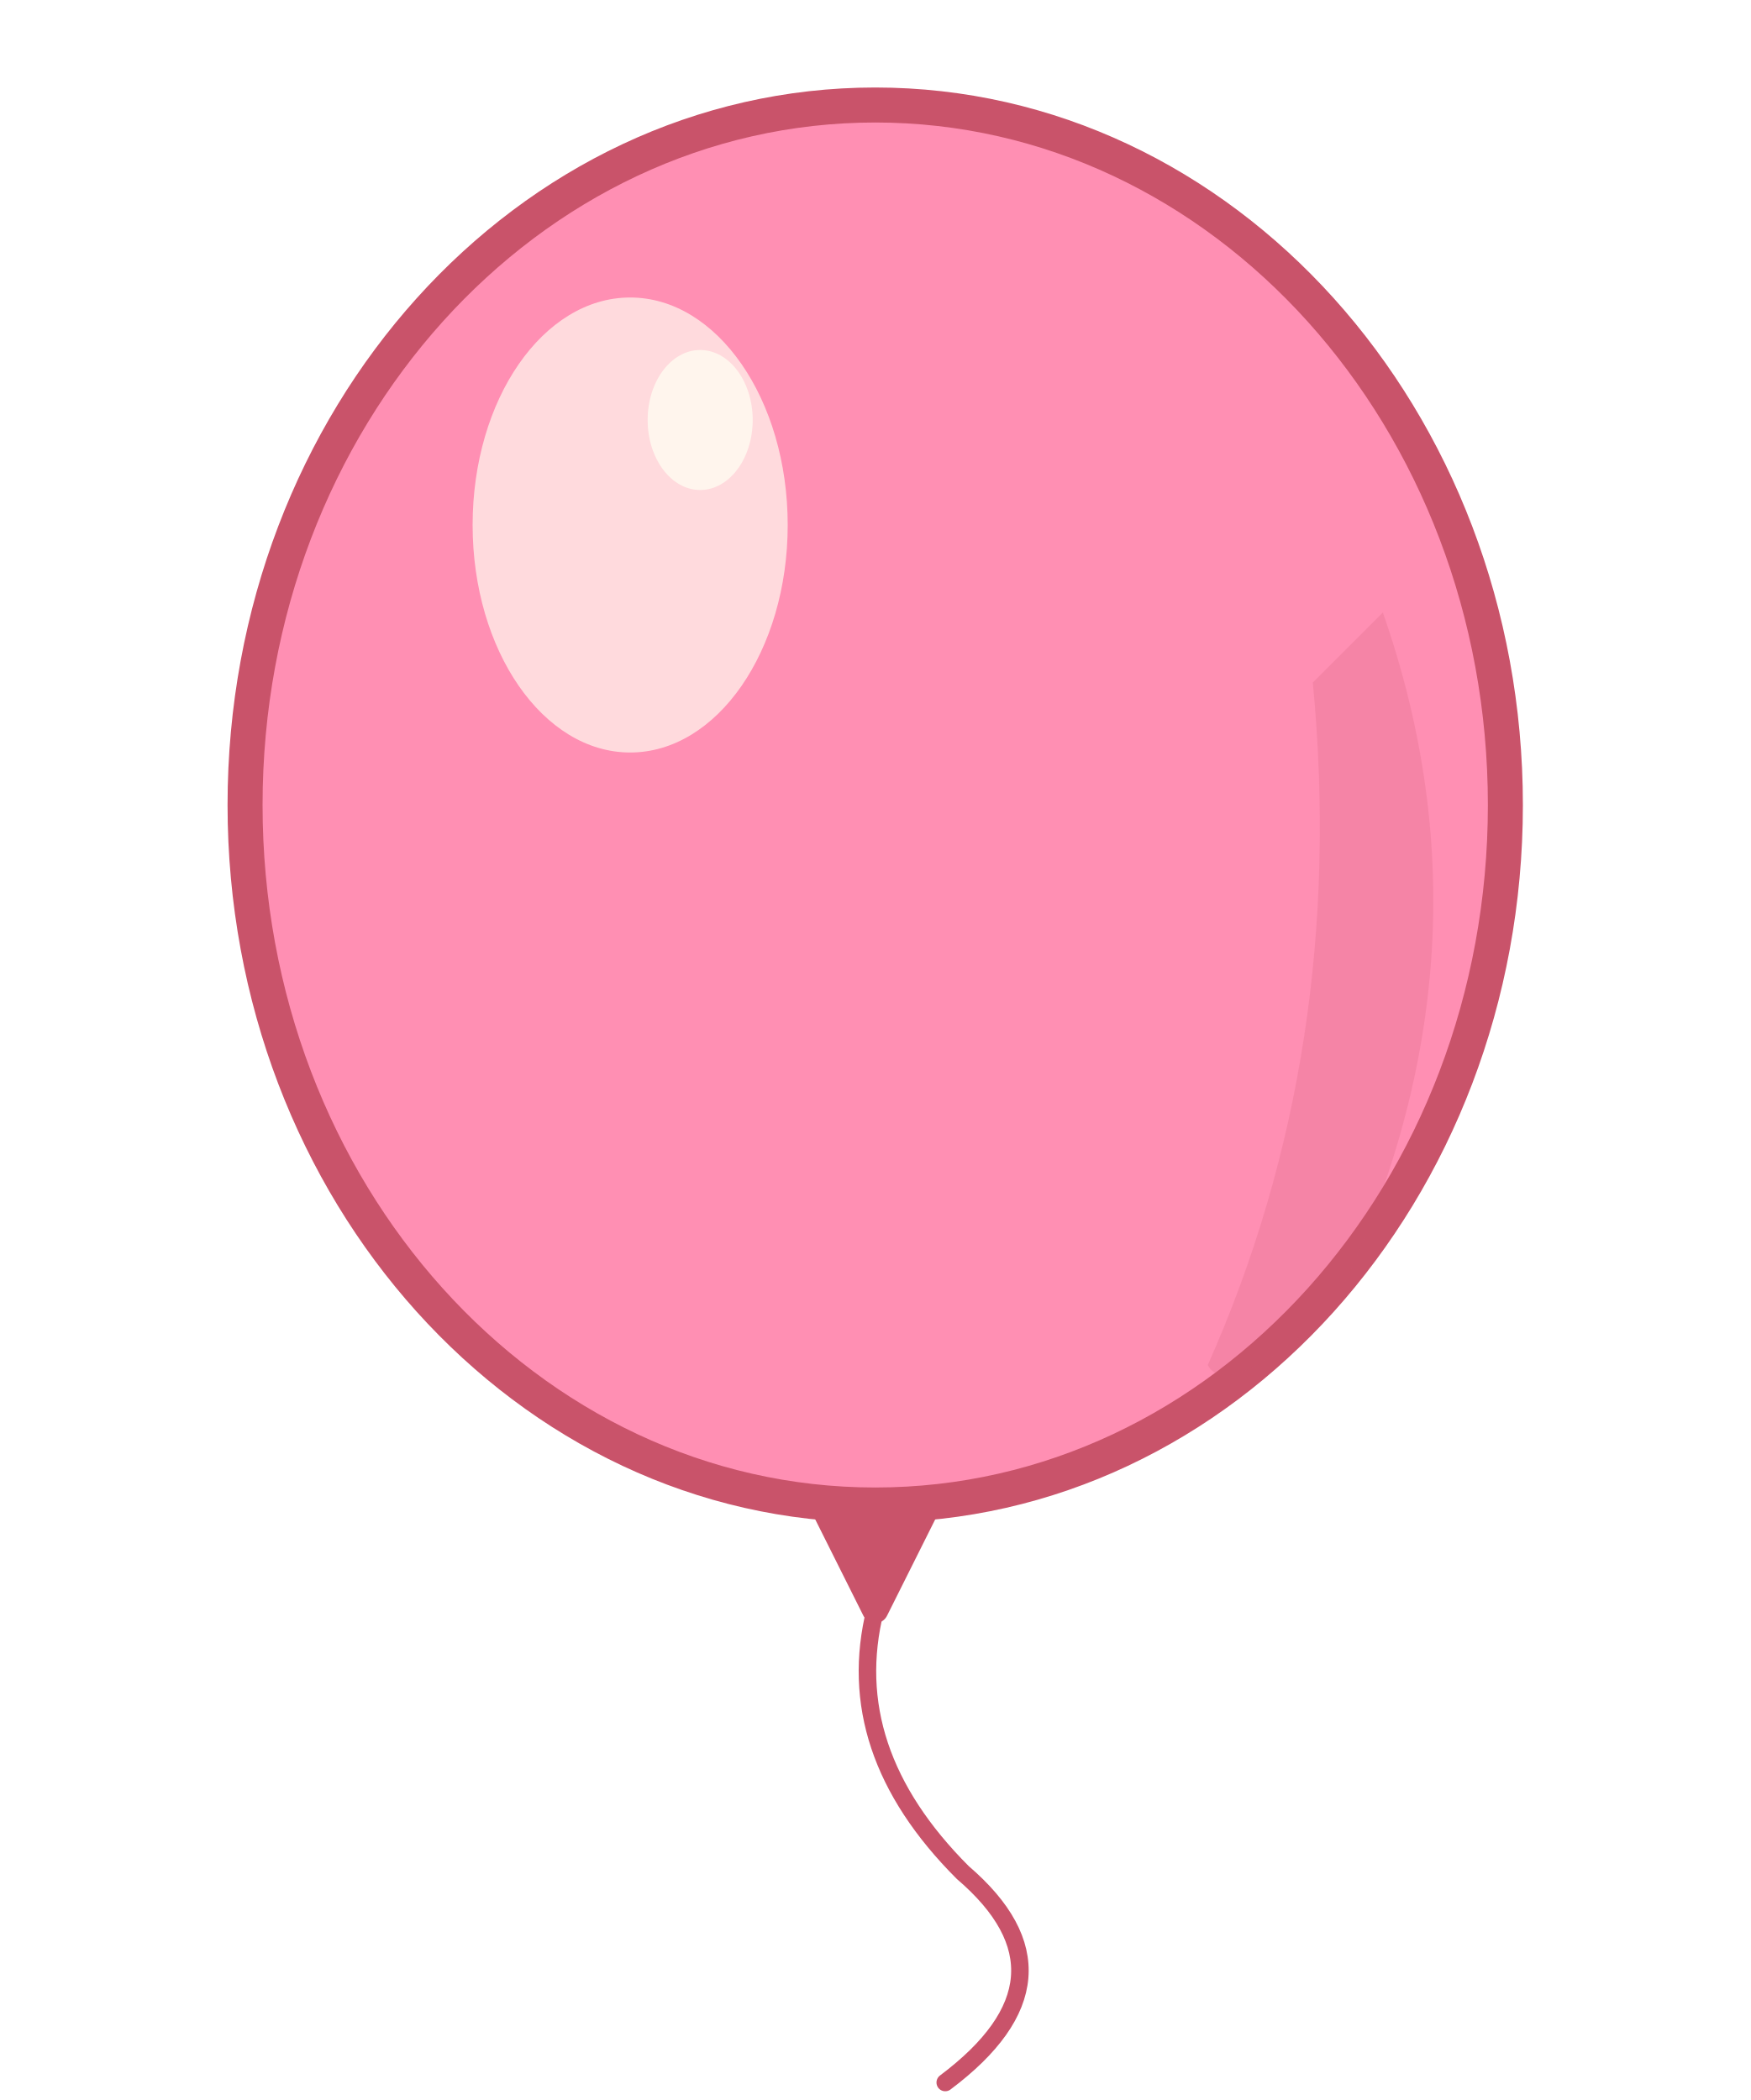
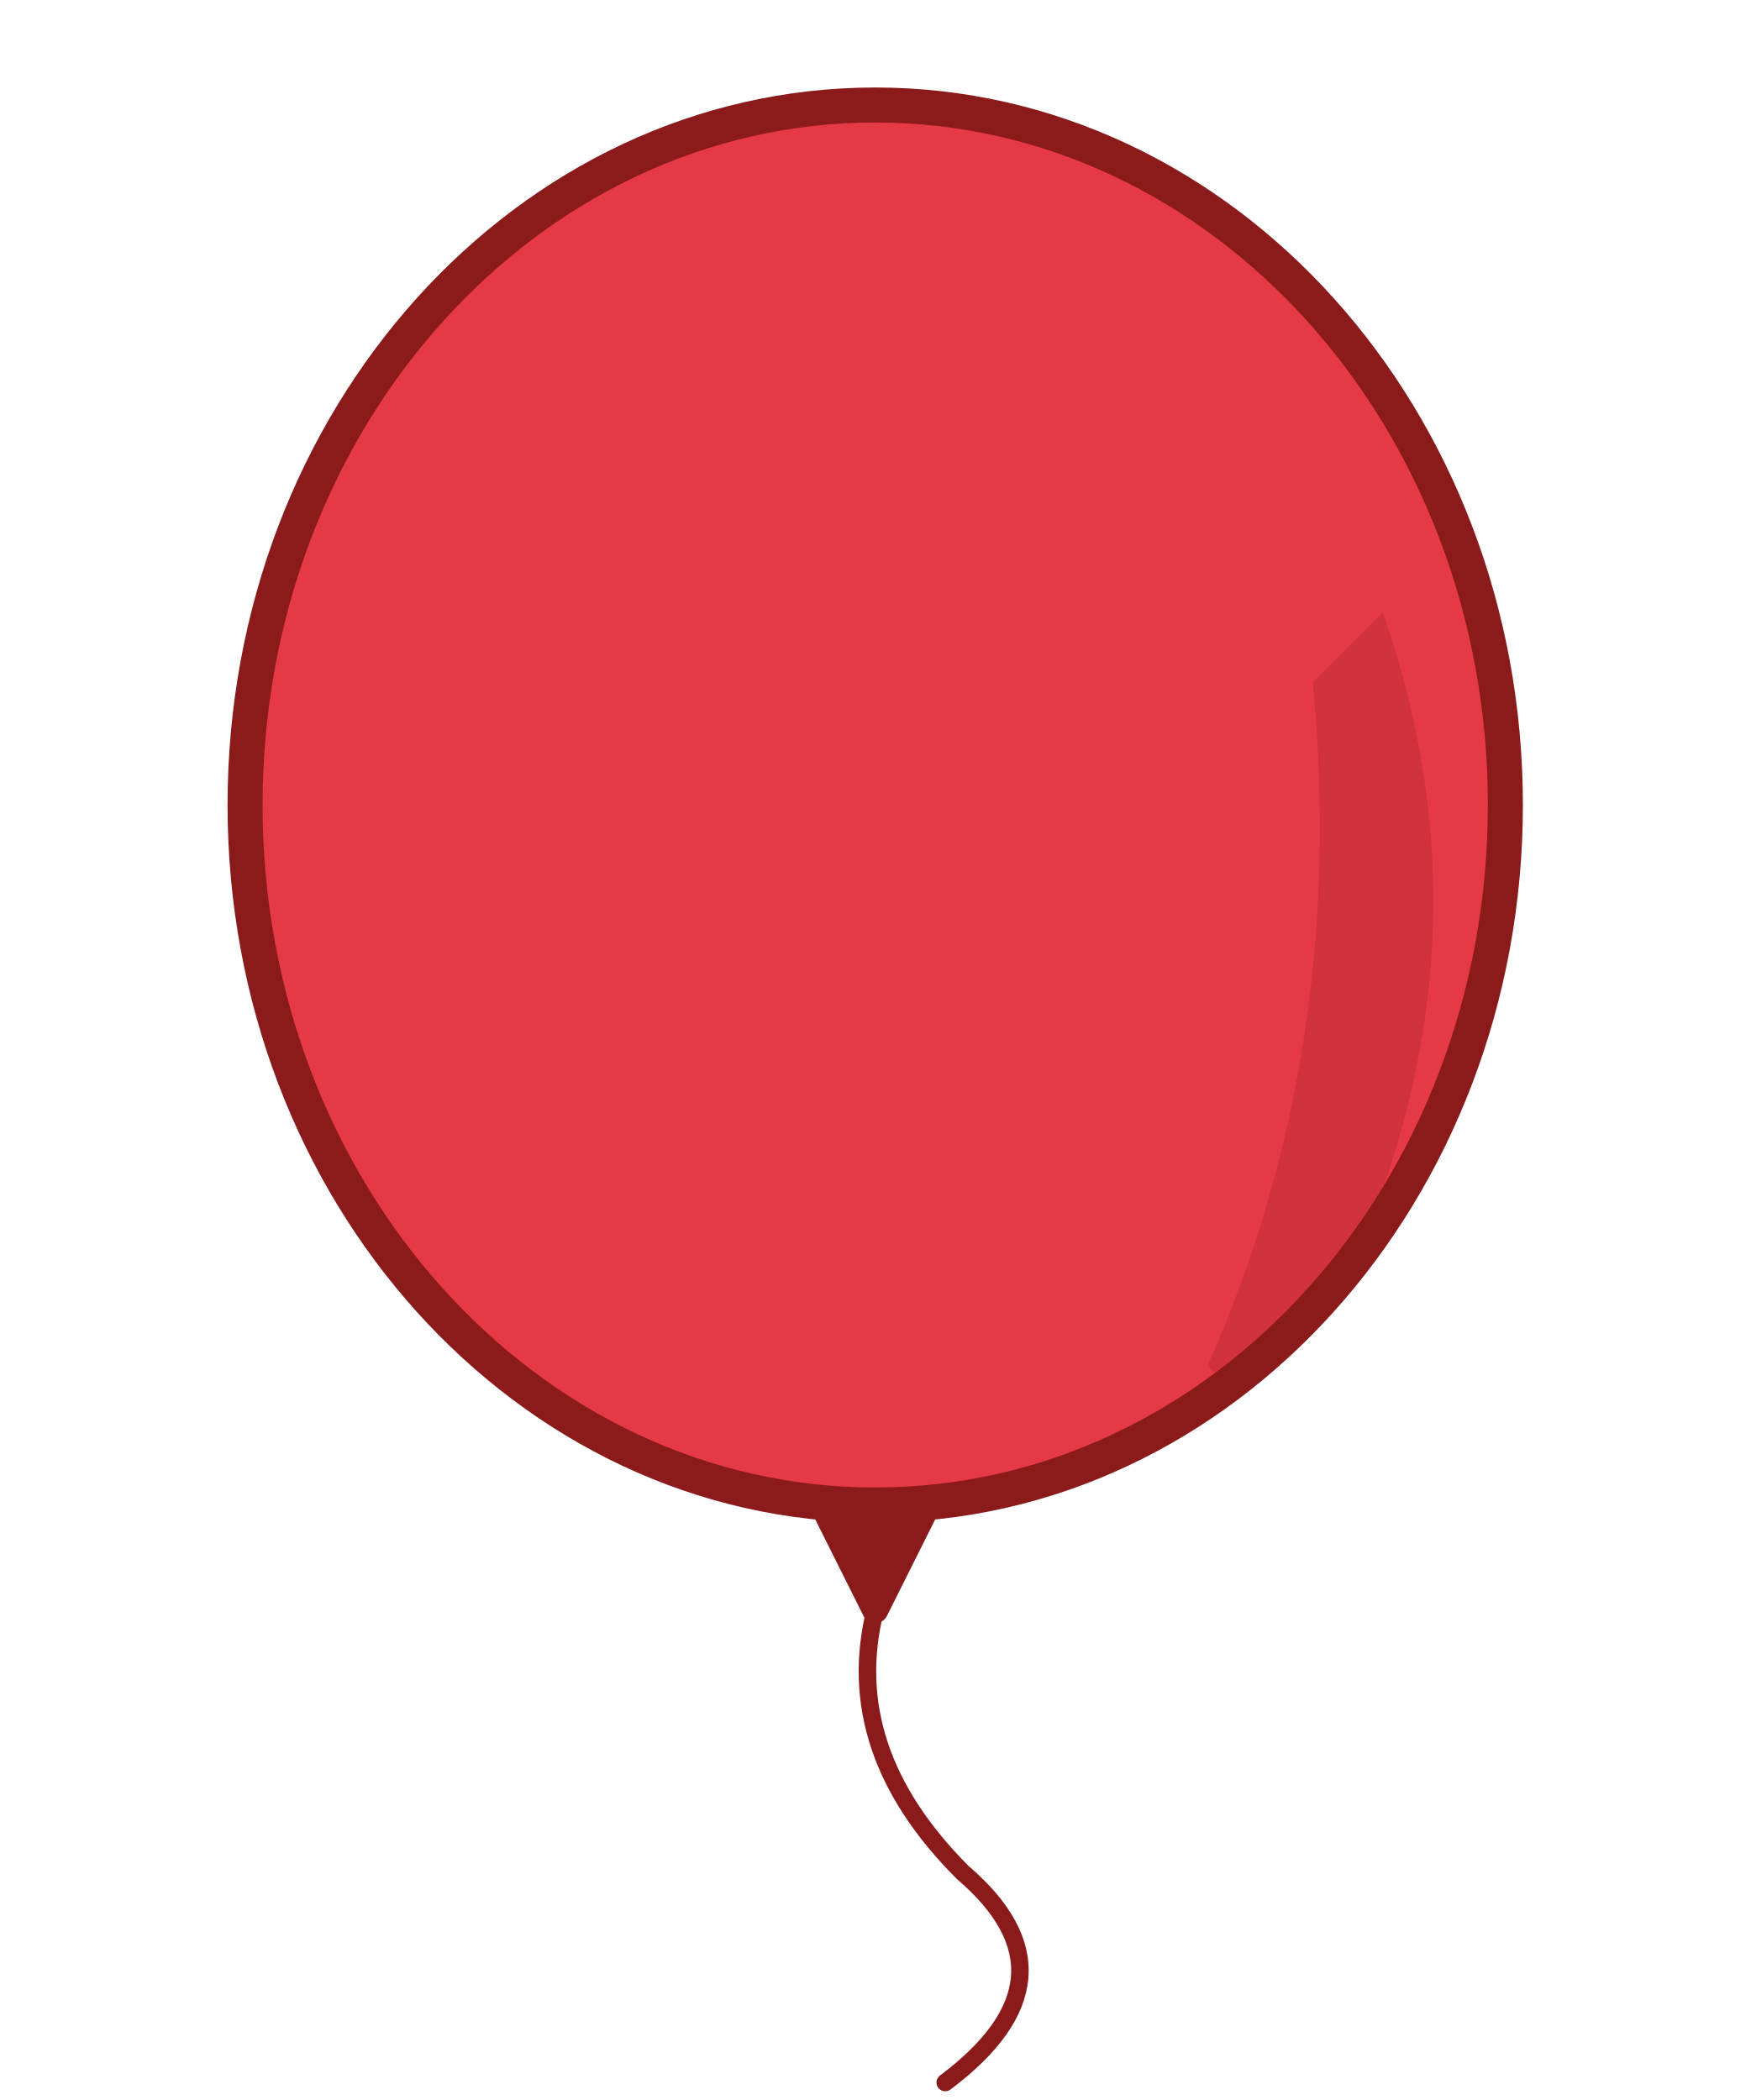
<svg xmlns="http://www.w3.org/2000/svg" width="200" height="240" viewBox="0 0 200 240">
-   <path d="M 100 184 Q 96 200 110 214 Q 124 226 108 238" fill="none" stroke="#c9536a" stroke-width="2" stroke-linecap="round" />
-   <path d="M 92 168 L 108 168 L 100 184 Z" fill="#c9536a" stroke="#c9536a" stroke-width="3" stroke-linejoin="round" />
-   <ellipse cx="100" cy="92" rx="72" ry="80" fill="#FF8FB3" stroke="#c9536a" stroke-width="4" />
-   <ellipse cx="72" cy="60" rx="18" ry="26" fill="#fffaf0" opacity="0.7" />
-   <ellipse cx="80" cy="48" rx="6" ry="8" fill="#fffaf0" opacity="0.85" />
-   <path d="M 158 70 Q 172 110 152 150 Q 140 160 138 156 Q 154 120 150 78 Z" fill="#c9536a" opacity="0.18" />
+   <path d="M 100 184 Q 96 200 110 214 Q 124 226 108 238" fill="none" stroke="#8B1A1A" stroke-width="2" stroke-linecap="round" />
+   <path d="M 92 168 L 108 168 L 100 184 Z" fill="#8B1A1A" stroke="#8B1A1A" stroke-width="3" stroke-linejoin="round" />
+   <ellipse cx="100" cy="92" rx="72" ry="80" fill="#E63946" stroke="#8B1A1A" stroke-width="4" />
+   <path d="M 158 70 Q 172 110 152 150 Q 140 160 138 156 Q 154 120 150 78 Z" fill="#8B1A1A" opacity="0.22" />
</svg>
